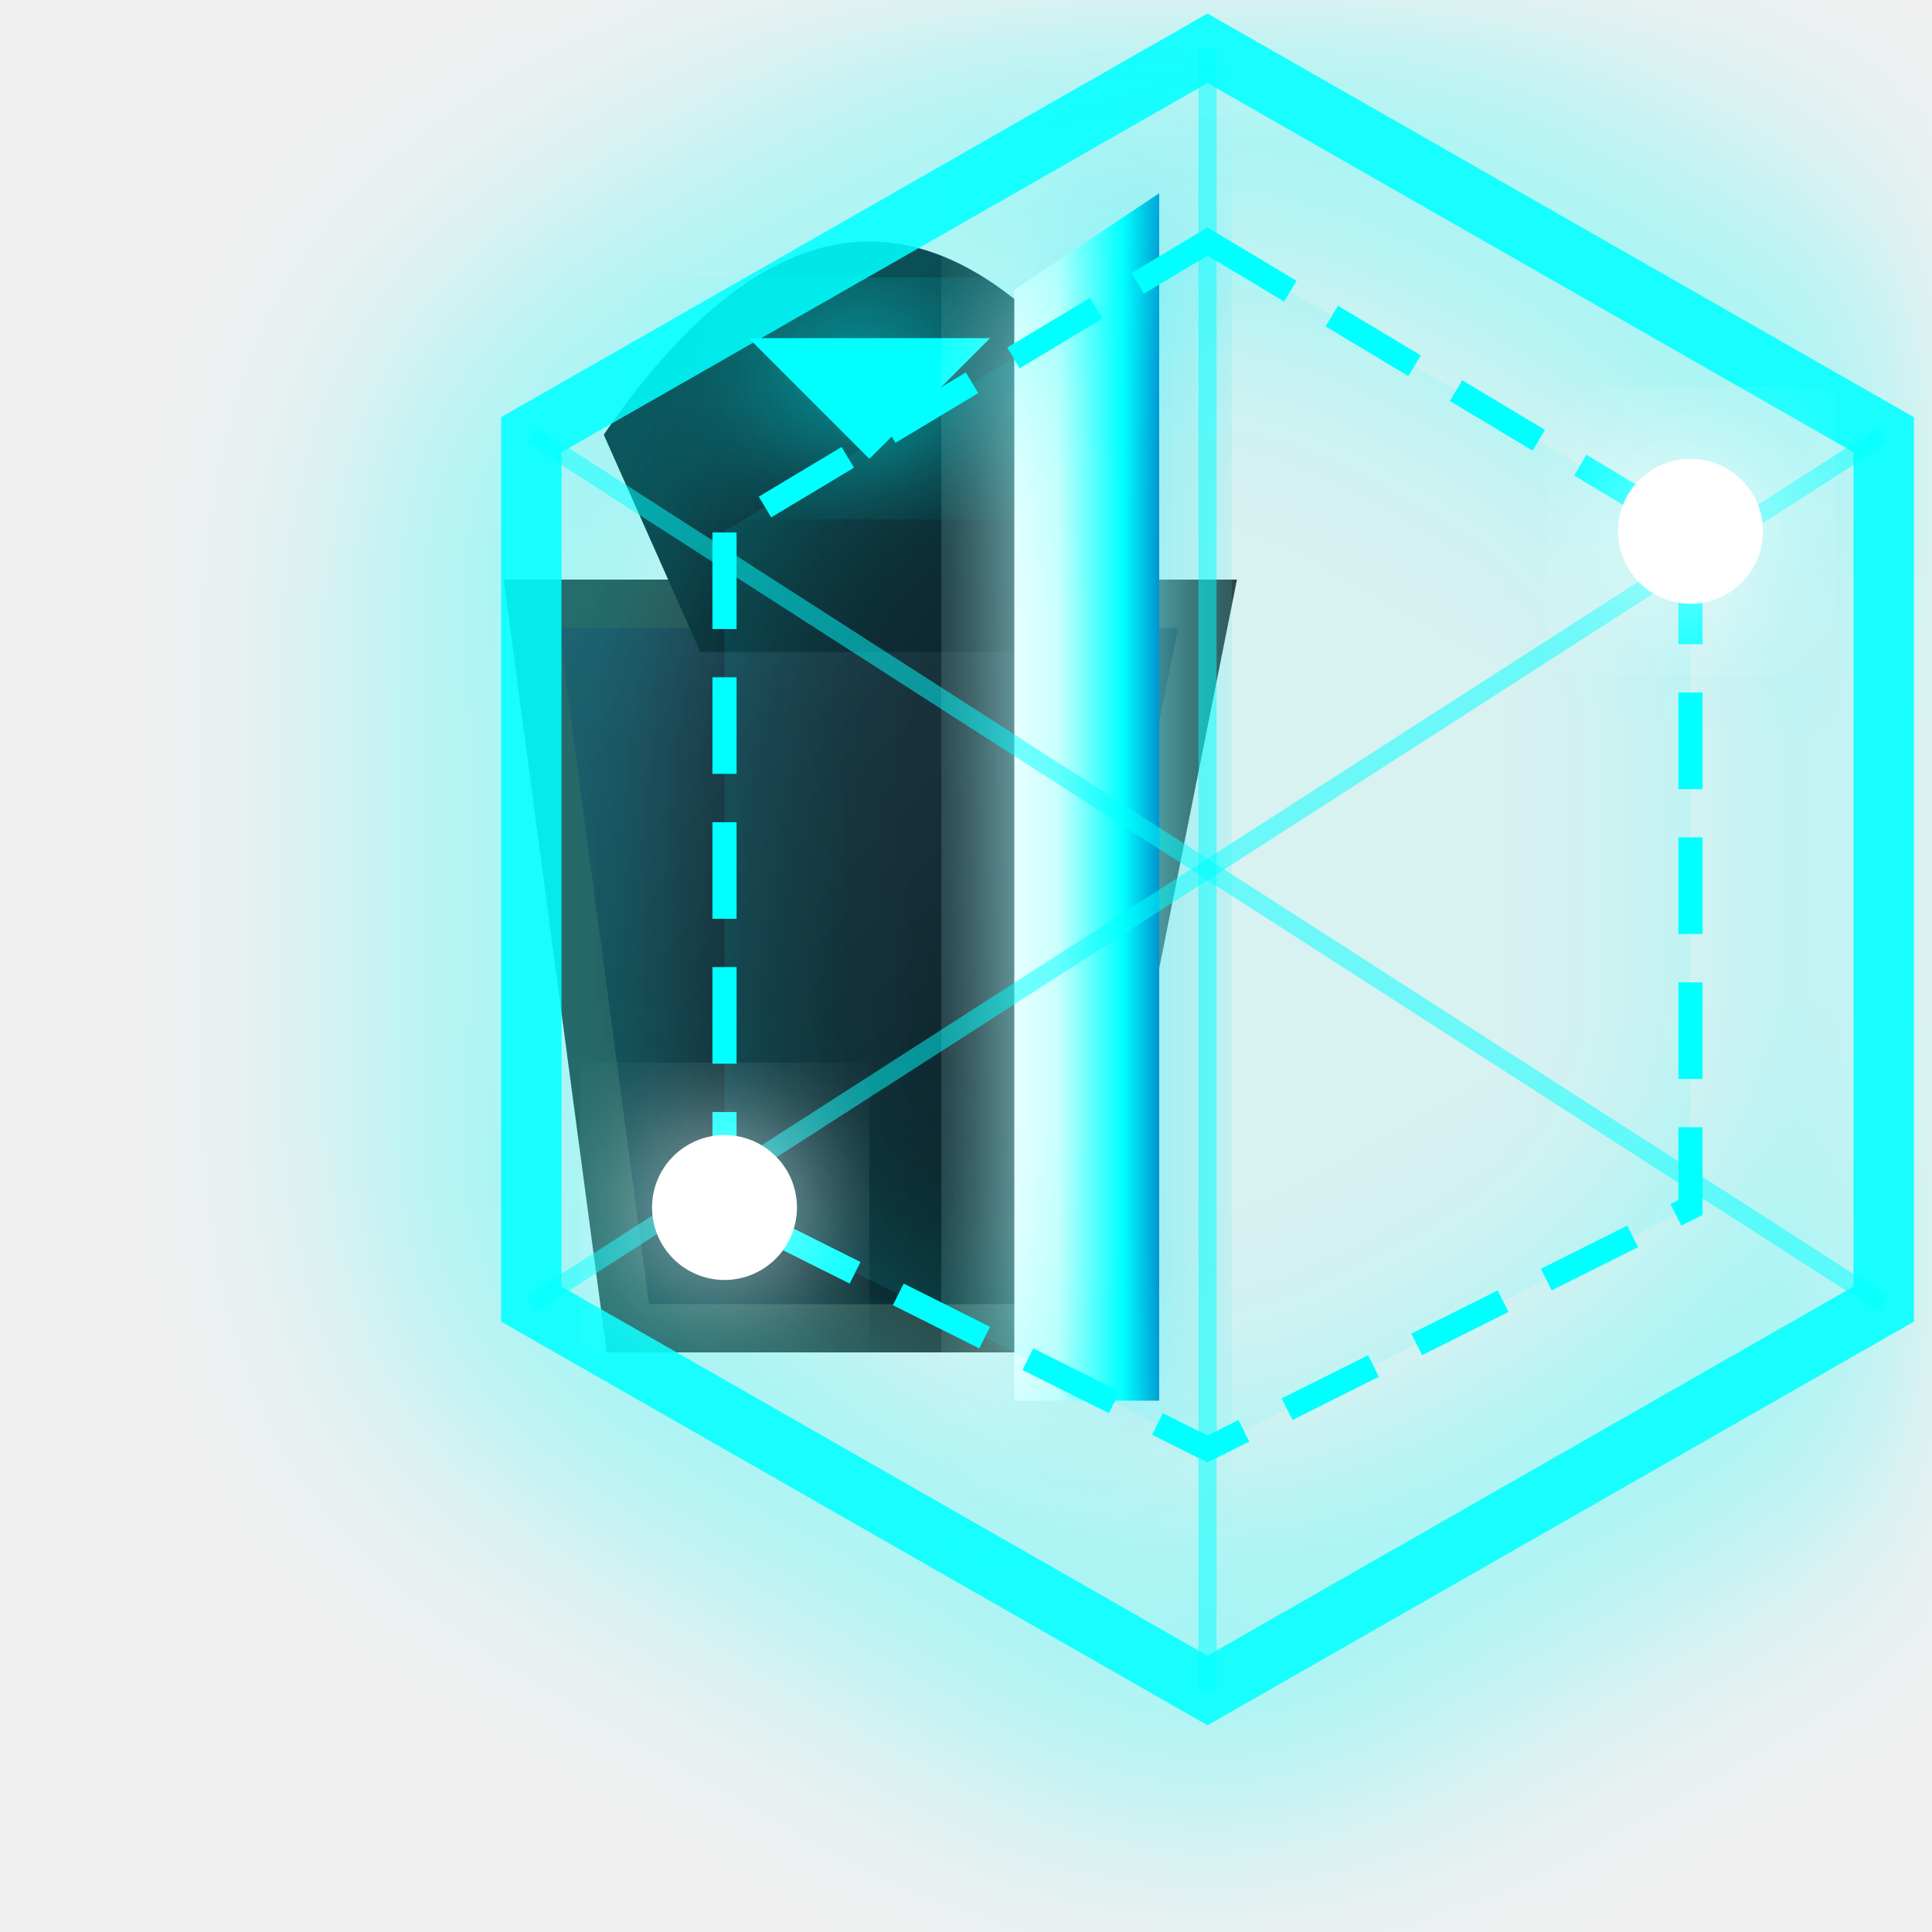
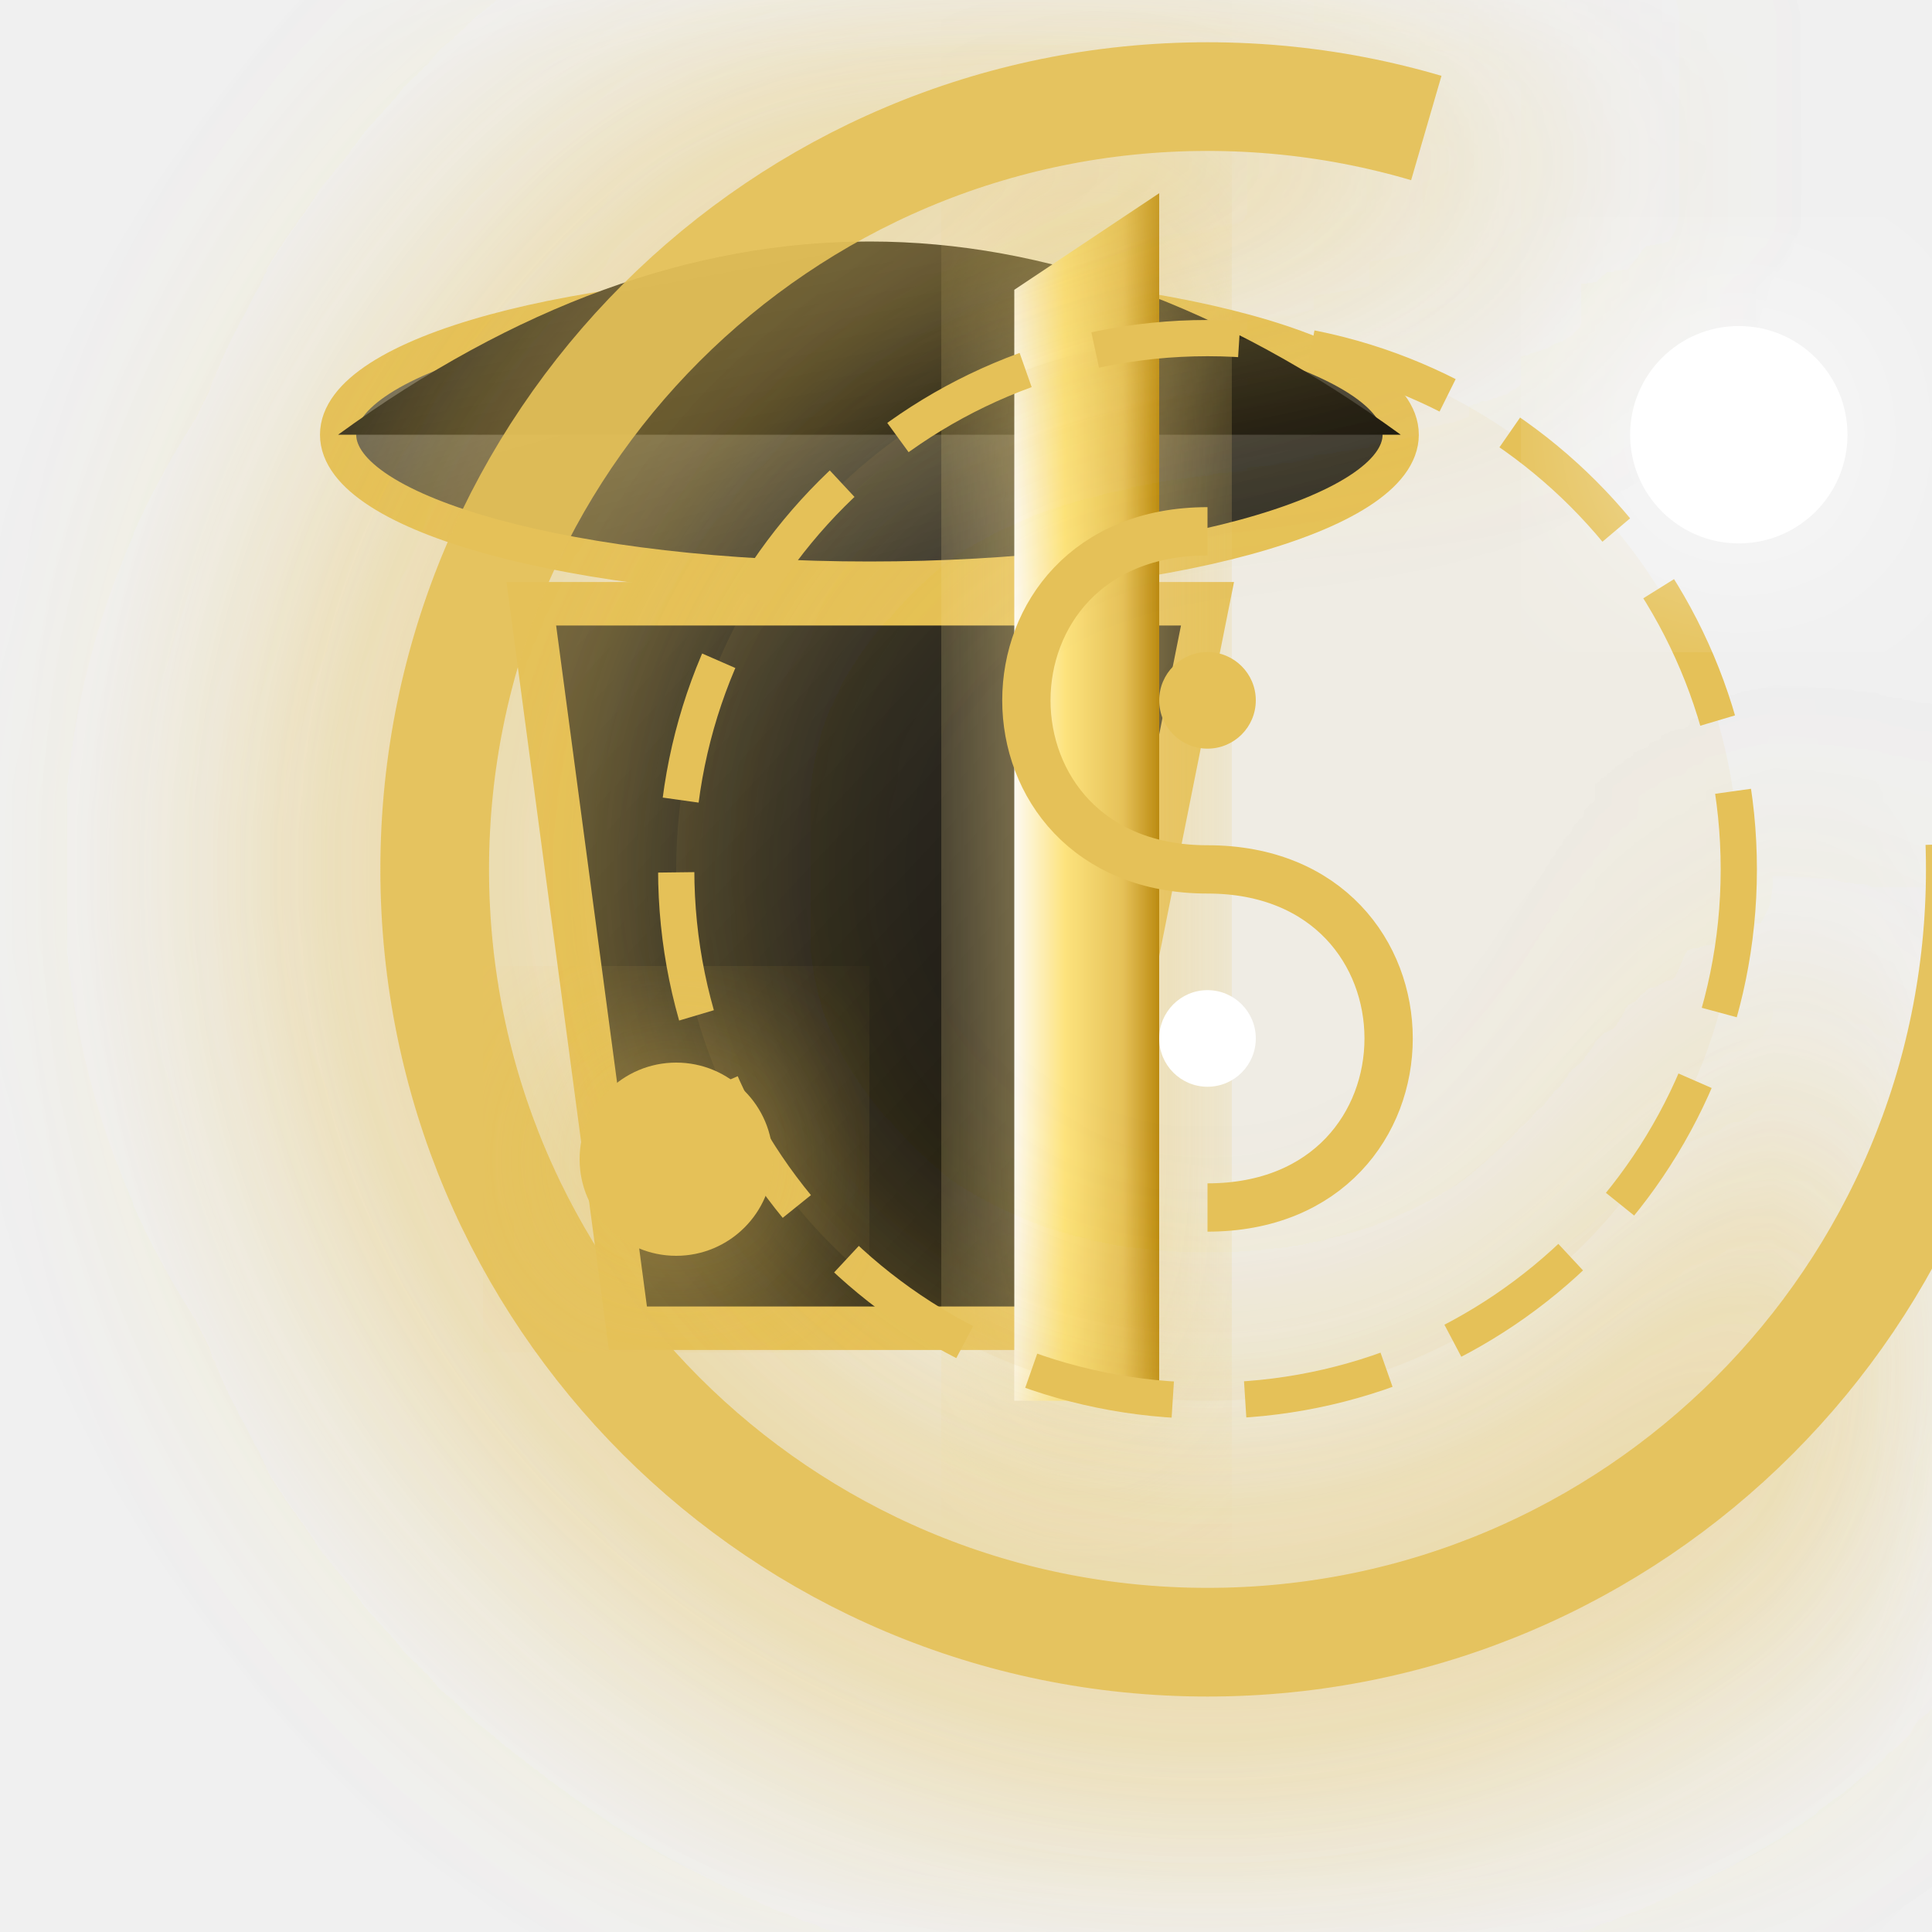
<svg xmlns="http://www.w3.org/2000/svg" viewBox="0 0 80 80" width="80" height="80">
  <defs>
-     <filter id="cyanGlow" x="-50%" y="-50%" width="200%" height="200%">
-       <feGaussianBlur stdDeviation="3" result="blur" />
+     <filter id="goldGlow" x="-50%" y="-50%" width="200%" height="200%">
+       <feGaussianBlur stdDeviation="4.5" result="blur" />
      <feMerge>
        <feMergeNode in="blur" />
        <feMergeNode in="SourceGraphic" />
      </feMerge>
    </filter>
-     <filter id="heavyCyanGlow" x="-80%" y="-80%" width="260%" height="260%">
-       <feGaussianBlur stdDeviation="6" result="blur1" />
-       <feGaussianBlur stdDeviation="2" result="blur2" />
+     <filter id="heavyGoldGlow" x="-80%" y="-80%" width="260%" height="260%">
+       <feGaussianBlur stdDeviation="7" result="blur1" />
+       <feGaussianBlur stdDeviation="2.5" result="blur2" />
      <feMerge>
        <feMergeNode in="blur1" />
        <feMergeNode in="blur2" />
        <feMergeNode in="SourceGraphic" />
      </feMerge>
    </filter>
-     <filter id="pinkGlow" x="-50%" y="-50%" width="200%" height="200%">
+     <filter id="sakuraGlow" x="-50%" y="-50%" width="200%" height="200%">
+       <feGaussianBlur stdDeviation="4" result="blur" />
+       <feMerge>
+         <feMergeNode in="blur" />
+         <feMergeNode in="SourceGraphic" />
+       </feMerge>
+     </filter>
+     <filter id="inkMisty" x="-30%" y="-30%" width="160%" height="160%">
+       <feGaussianBlur stdDeviation="1.8" />
+     </filter>
+     <filter id="redGlow" x="-40%" y="-40%" width="180%" height="180%">
      <feGaussianBlur stdDeviation="3.5" result="blur" />
      <feMerge>
        <feMergeNode in="blur" />
        <feMergeNode in="SourceGraphic" />
      </feMerge>
    </filter>
-     <filter id="greenGlow" x="-50%" y="-50%" width="200%" height="200%">
-       <feGaussianBlur stdDeviation="3" result="blur" />
-       <feMerge>
-         <feMergeNode in="blur" />
-         <feMergeNode in="SourceGraphic" />
-       </feMerge>
-     </filter>
-     <filter id="orangeGlow" x="-50%" y="-50%" width="200%" height="200%">
-       <feGaussianBlur stdDeviation="4.5" result="blur" />
-       <feMerge>
-         <feMergeNode in="blur" />
-         <feMergeNode in="SourceGraphic" />
-       </feMerge>
-     </filter>
-     <linearGradient id="cyberMetal" x1="0%" y1="0%" x2="100%" y2="100%">
-       <stop offset="0%" stop-color="#2a2a3e" />
-       <stop offset="35%" stop-color="#1b1b26" />
-       <stop offset="70%" stop-color="#0e0e16" />
-       <stop offset="100%" stop-color="#050508" />
+     <linearGradient id="inkWashGrad" x1="0%" y1="0%" x2="100%" y2="100%">
+       <stop offset="0%" stop-color="#2a2a2a" />
+       <stop offset="60%" stop-color="#121212" />
+       <stop offset="100%" stop-color="#050505" />
    </linearGradient>
-     <linearGradient id="cyberMetalLight" x1="0%" y1="0%" x2="100%" y2="100%">
-       <stop offset="0%" stop-color="#4e4e6a" />
-       <stop offset="50%" stop-color="#2a2a3c" />
-       <stop offset="100%" stop-color="#14141e" />
+     <linearGradient id="inkWashLight" x1="0%" y1="0%" x2="100%" y2="100%">
+       <stop offset="0%" stop-color="#6e6e6e" />
+       <stop offset="50%" stop-color="#3c3c3c" />
+       <stop offset="100%" stop-color="#1c1c1c" />
    </linearGradient>
-     <linearGradient id="ninjaBlade" x1="0%" y1="0%" x2="100%" y2="0%">
+     <linearGradient id="spiritGold" x1="0%" y1="0%" x2="100%" y2="0%">
      <stop offset="0%" stop-color="#ffffff" />
-       <stop offset="30%" stop-color="#dffffc" />
-       <stop offset="75%" stop-color="#00ffff" />
-       <stop offset="100%" stop-color="#0088cc" />
+       <stop offset="35%" stop-color="#ffe680" />
+       <stop offset="75%" stop-color="#e5c158" />
+       <stop offset="100%" stop-color="#b8860b" />
    </linearGradient>
-     <linearGradient id="cyberScarf" x1="0%" y1="0%" x2="100%" y2="100%">
-       <stop offset="0%" stop-color="#ff0055" />
-       <stop offset="45%" stop-color="#ff3300" />
-       <stop offset="90%" stop-color="#ffcc00" />
+     <linearGradient id="sacredMaple" x1="0%" y1="0%" x2="100%" y2="100%">
+       <stop offset="0%" stop-color="#ff2200" />
+       <stop offset="50%" stop-color="#d43f00" />
+       <stop offset="100%" stop-color="#800000" />
    </linearGradient>
-     <linearGradient id="plasmaBlue" x1="0%" y1="0%" x2="100%" y2="100%">
+     <linearGradient id="sakuraBlade" x1="0%" y1="0%" x2="100%" y2="100%">
      <stop offset="0%" stop-color="#ffffff" />
-       <stop offset="50%" stop-color="#00ffff" />
-       <stop offset="100%" stop-color="#0033aa" />
+       <stop offset="40%" stop-color="#ffb3d9" />
+       <stop offset="85%" stop-color="#ff3399" />
+       <stop offset="100%" stop-color="#cc0066" />
    </linearGradient>
-     <linearGradient id="heavyAxe" x1="0%" y1="0%" x2="100%" y2="100%">
+     <linearGradient id="crimsonGaze" x1="0%" y1="0%" x2="100%" y2="100%">
      <stop offset="0%" stop-color="#ff3333" />
-       <stop offset="50%" stop-color="#ff7700" />
+       <stop offset="60%" stop-color="#aa0000" />
      <stop offset="100%" stop-color="#550000" />
    </linearGradient>
-     <linearGradient id="ninjaGreen" x1="0%" y1="0%" x2="100%" y2="100%">
-       <stop offset="0%" stop-color="#00ffcc" />
-       <stop offset="60%" stop-color="#00ff55" />
-       <stop offset="100%" stop-color="#003311" />
-     </linearGradient>
  </defs>
-   <path d="M 22 25 L 50 25 L 44 55 L 26 55 Z" fill="url(#cyberMetal)" stroke="#333" stroke-width="2" />
-   <path d="M 25 18 Q 36 2 47 18 L 43 27 L 29 27 Z" fill="#0f0f18" />
-   <path d="M 31 14 L 36 19 L 41 14 Z" fill="#00ffff" filter="url(#cyanGlow)" />
-   <path d="M 42 12 L 48 8 L 48 58 L 42 58 Z" fill="url(#ninjaBlade)" filter="url(#cyanGlow)" />
-   <polygon points="50,2 78,18 78,54 50,70 22,54 22,18" fill="none" stroke="#00ffff" stroke-width="2.5" filter="url(#heavyCyanGlow)" opacity="0.9" />
-   <polygon points="50,10 70,22 70,50 50,60 30,50 30,22" fill="rgba(0, 255, 255, 0.1)" stroke="#00ffff" stroke-width="1" stroke-dasharray="4 2" />
-   <line x1="50" y1="2" x2="50" y2="70" stroke="#00ffff" stroke-width="0.75" opacity="0.5" />
-   <line x1="22" y1="18" x2="78" y2="54" stroke="#00ffff" stroke-width="0.75" opacity="0.5" />
-   <line x1="22" y1="54" x2="78" y2="18" stroke="#00ffff" stroke-width="0.75" opacity="0.5" />
-   <circle cx="70" cy="22" r="3" fill="#ffffff" filter="url(#cyanGlow)" />
-   <circle cx="30" cy="50" r="3" fill="#ffffff" filter="url(#cyanGlow)" />
+   <path d="M 22 25 L 50 25 L 44 55 L 26 55 Z" fill="url(#inkWashGrad)" stroke="#e5c158" stroke-width="1.8" />
+   <ellipse cx="36" cy="18" rx="22" ry="6" fill="url(#inkWashLight)" stroke="#e5c158" stroke-width="1.5" />
+   <path d="M 14 18 Q 36 2 58 18 Z" fill="url(#inkWashGrad)" />
+   <path d="M 42 12 L 48 8 L 48 58 L 42 58 Z" fill="url(#spiritGold)" filter="url(#goldGlow)" />
+   <circle cx="50" cy="36" r="32" fill="none" stroke="#e5c158" stroke-width="4.5" stroke-dasharray="160 40" filter="url(#heavyGoldGlow)" opacity="0.95" />
+   <circle cx="50" cy="36" r="22" fill="rgba(229, 193, 88, 0.08)" stroke="#e5c158" stroke-width="1.5" stroke-dasharray="6 3" />
+   <path d="M 50 22 C 40 22 40 36 50 36 C 60 36 60 50 50 50" fill="none" stroke="#e5c158" stroke-width="2" />
+   <circle cx="50" cy="29" r="2" fill="#e5c158" />
+   <circle cx="50" cy="43" r="2" fill="#ffffff" />
+   <circle cx="72" cy="18" r="4.5" fill="#ffffff" filter="url(#goldGlow)" />
+   <circle cx="28" cy="48" r="4" fill="#e5c158" filter="url(#goldGlow)" />
</svg>
